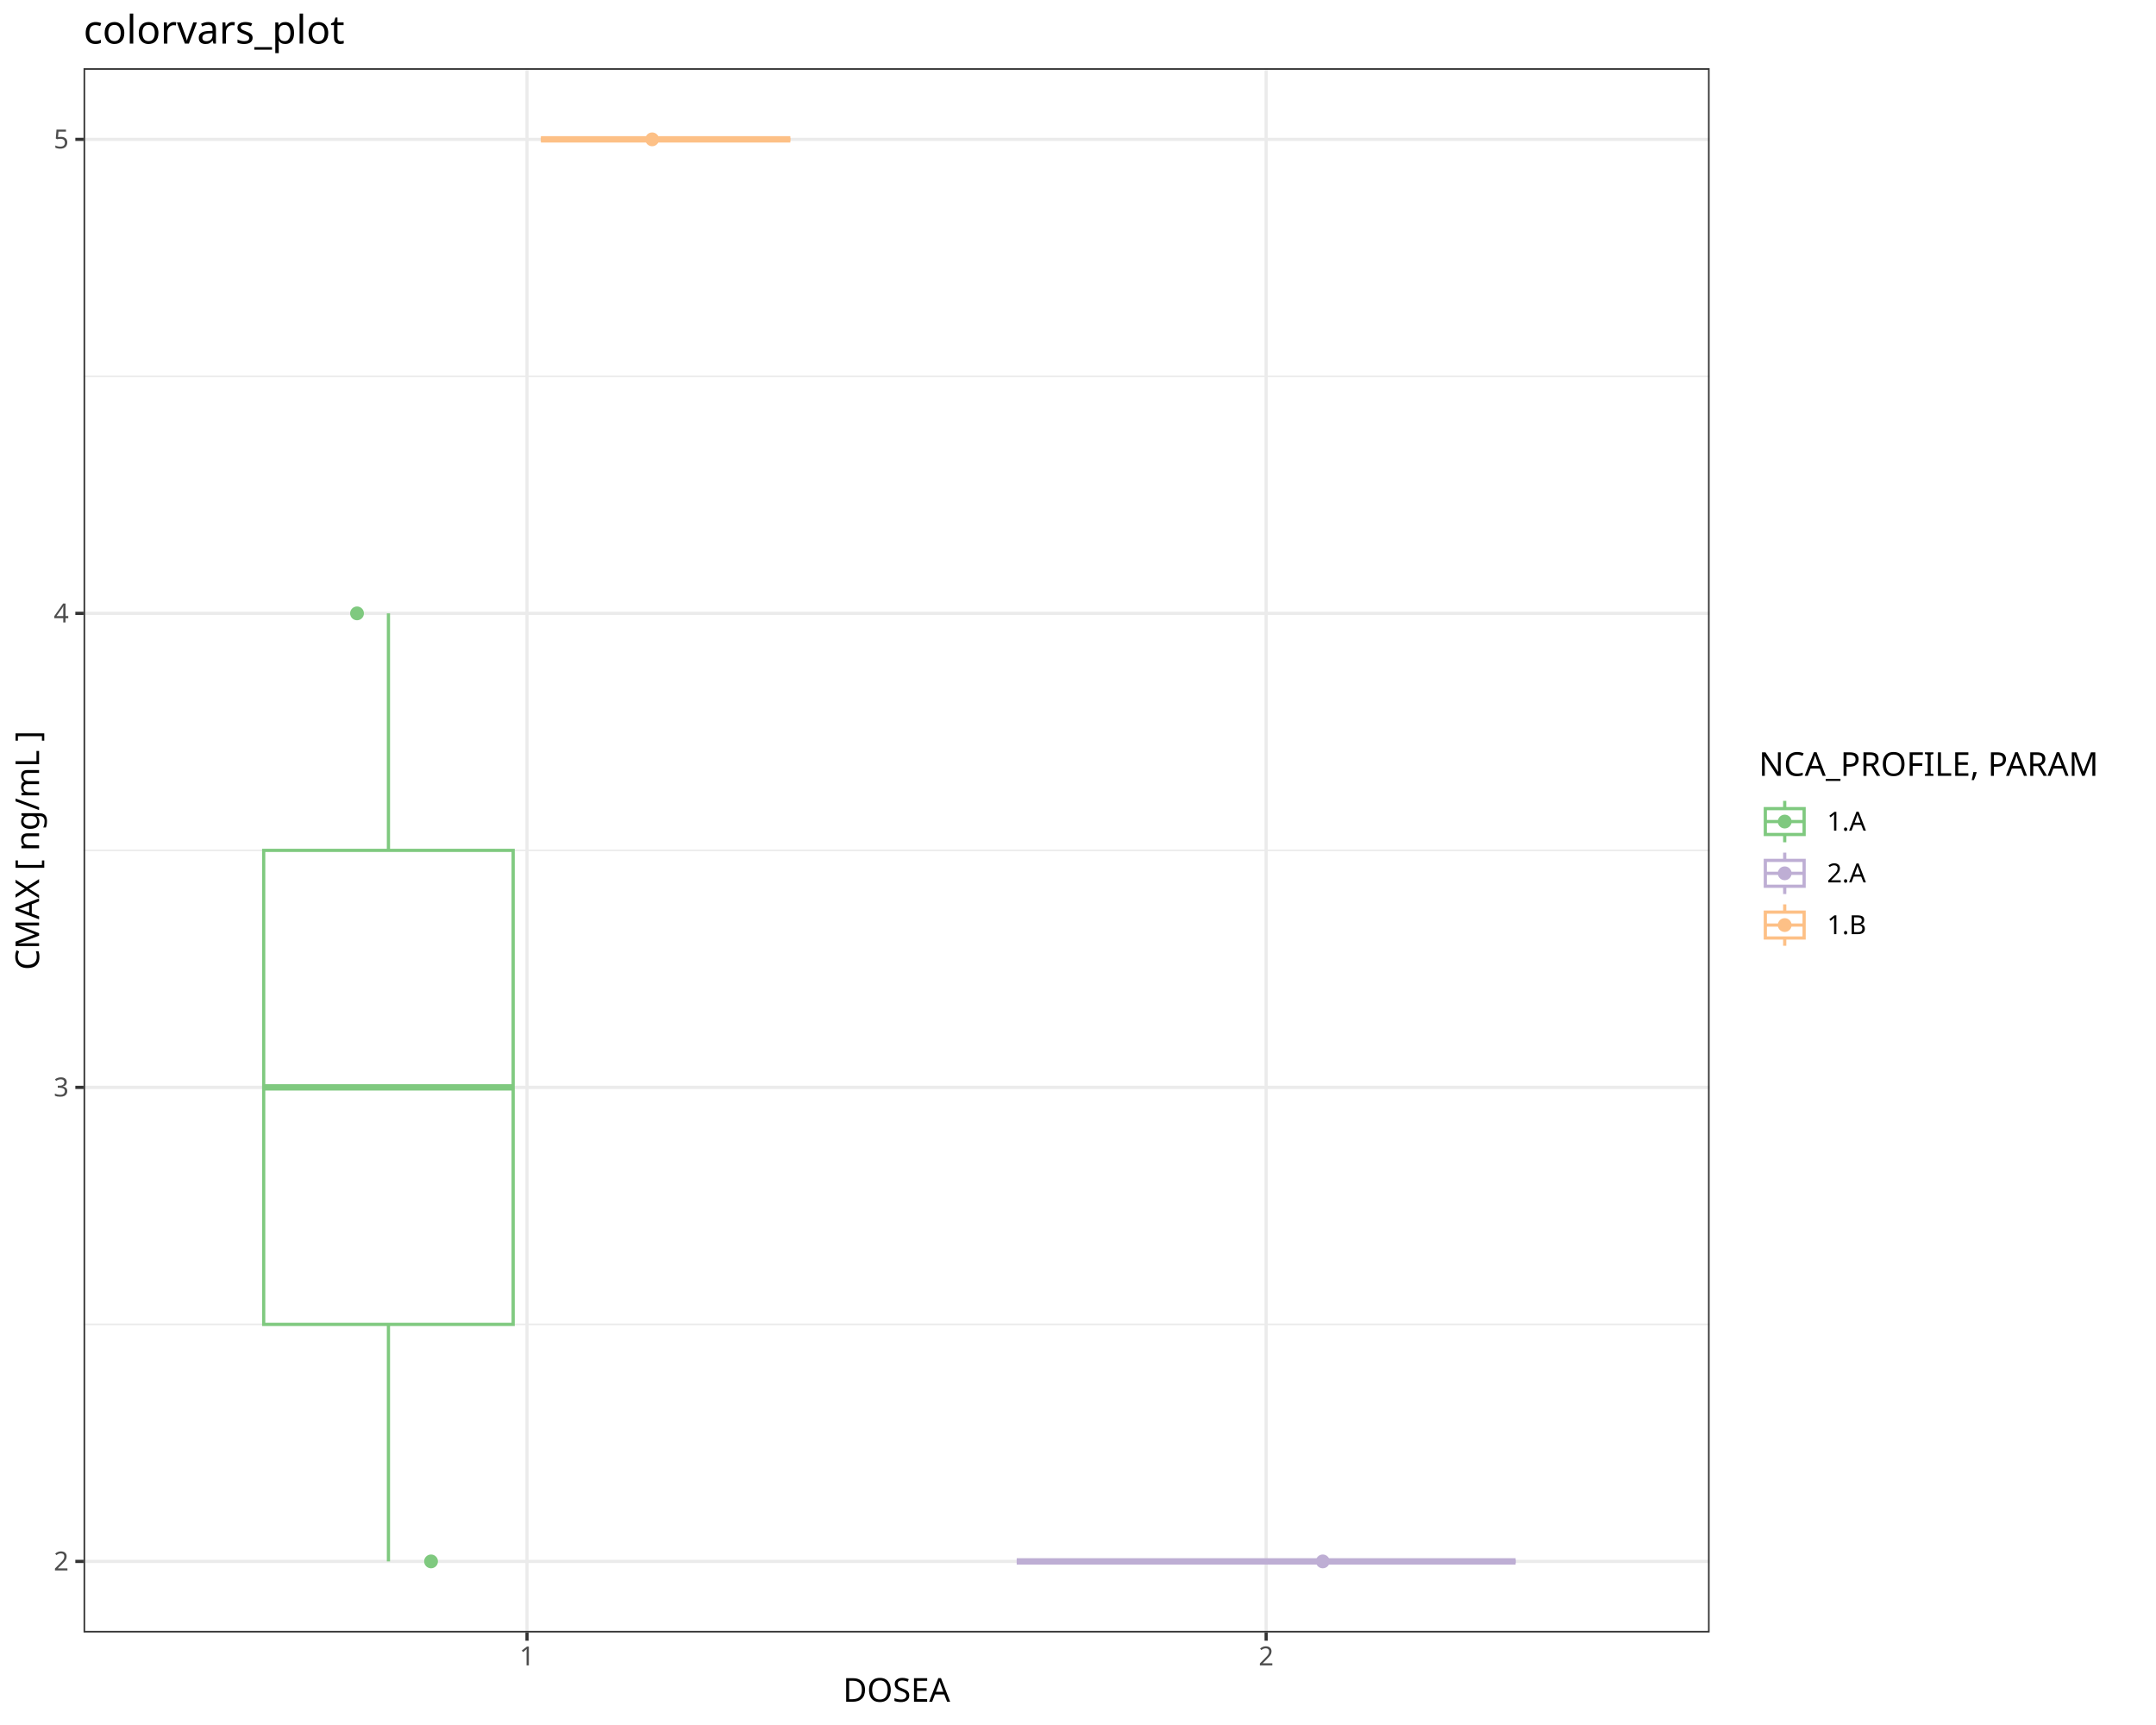
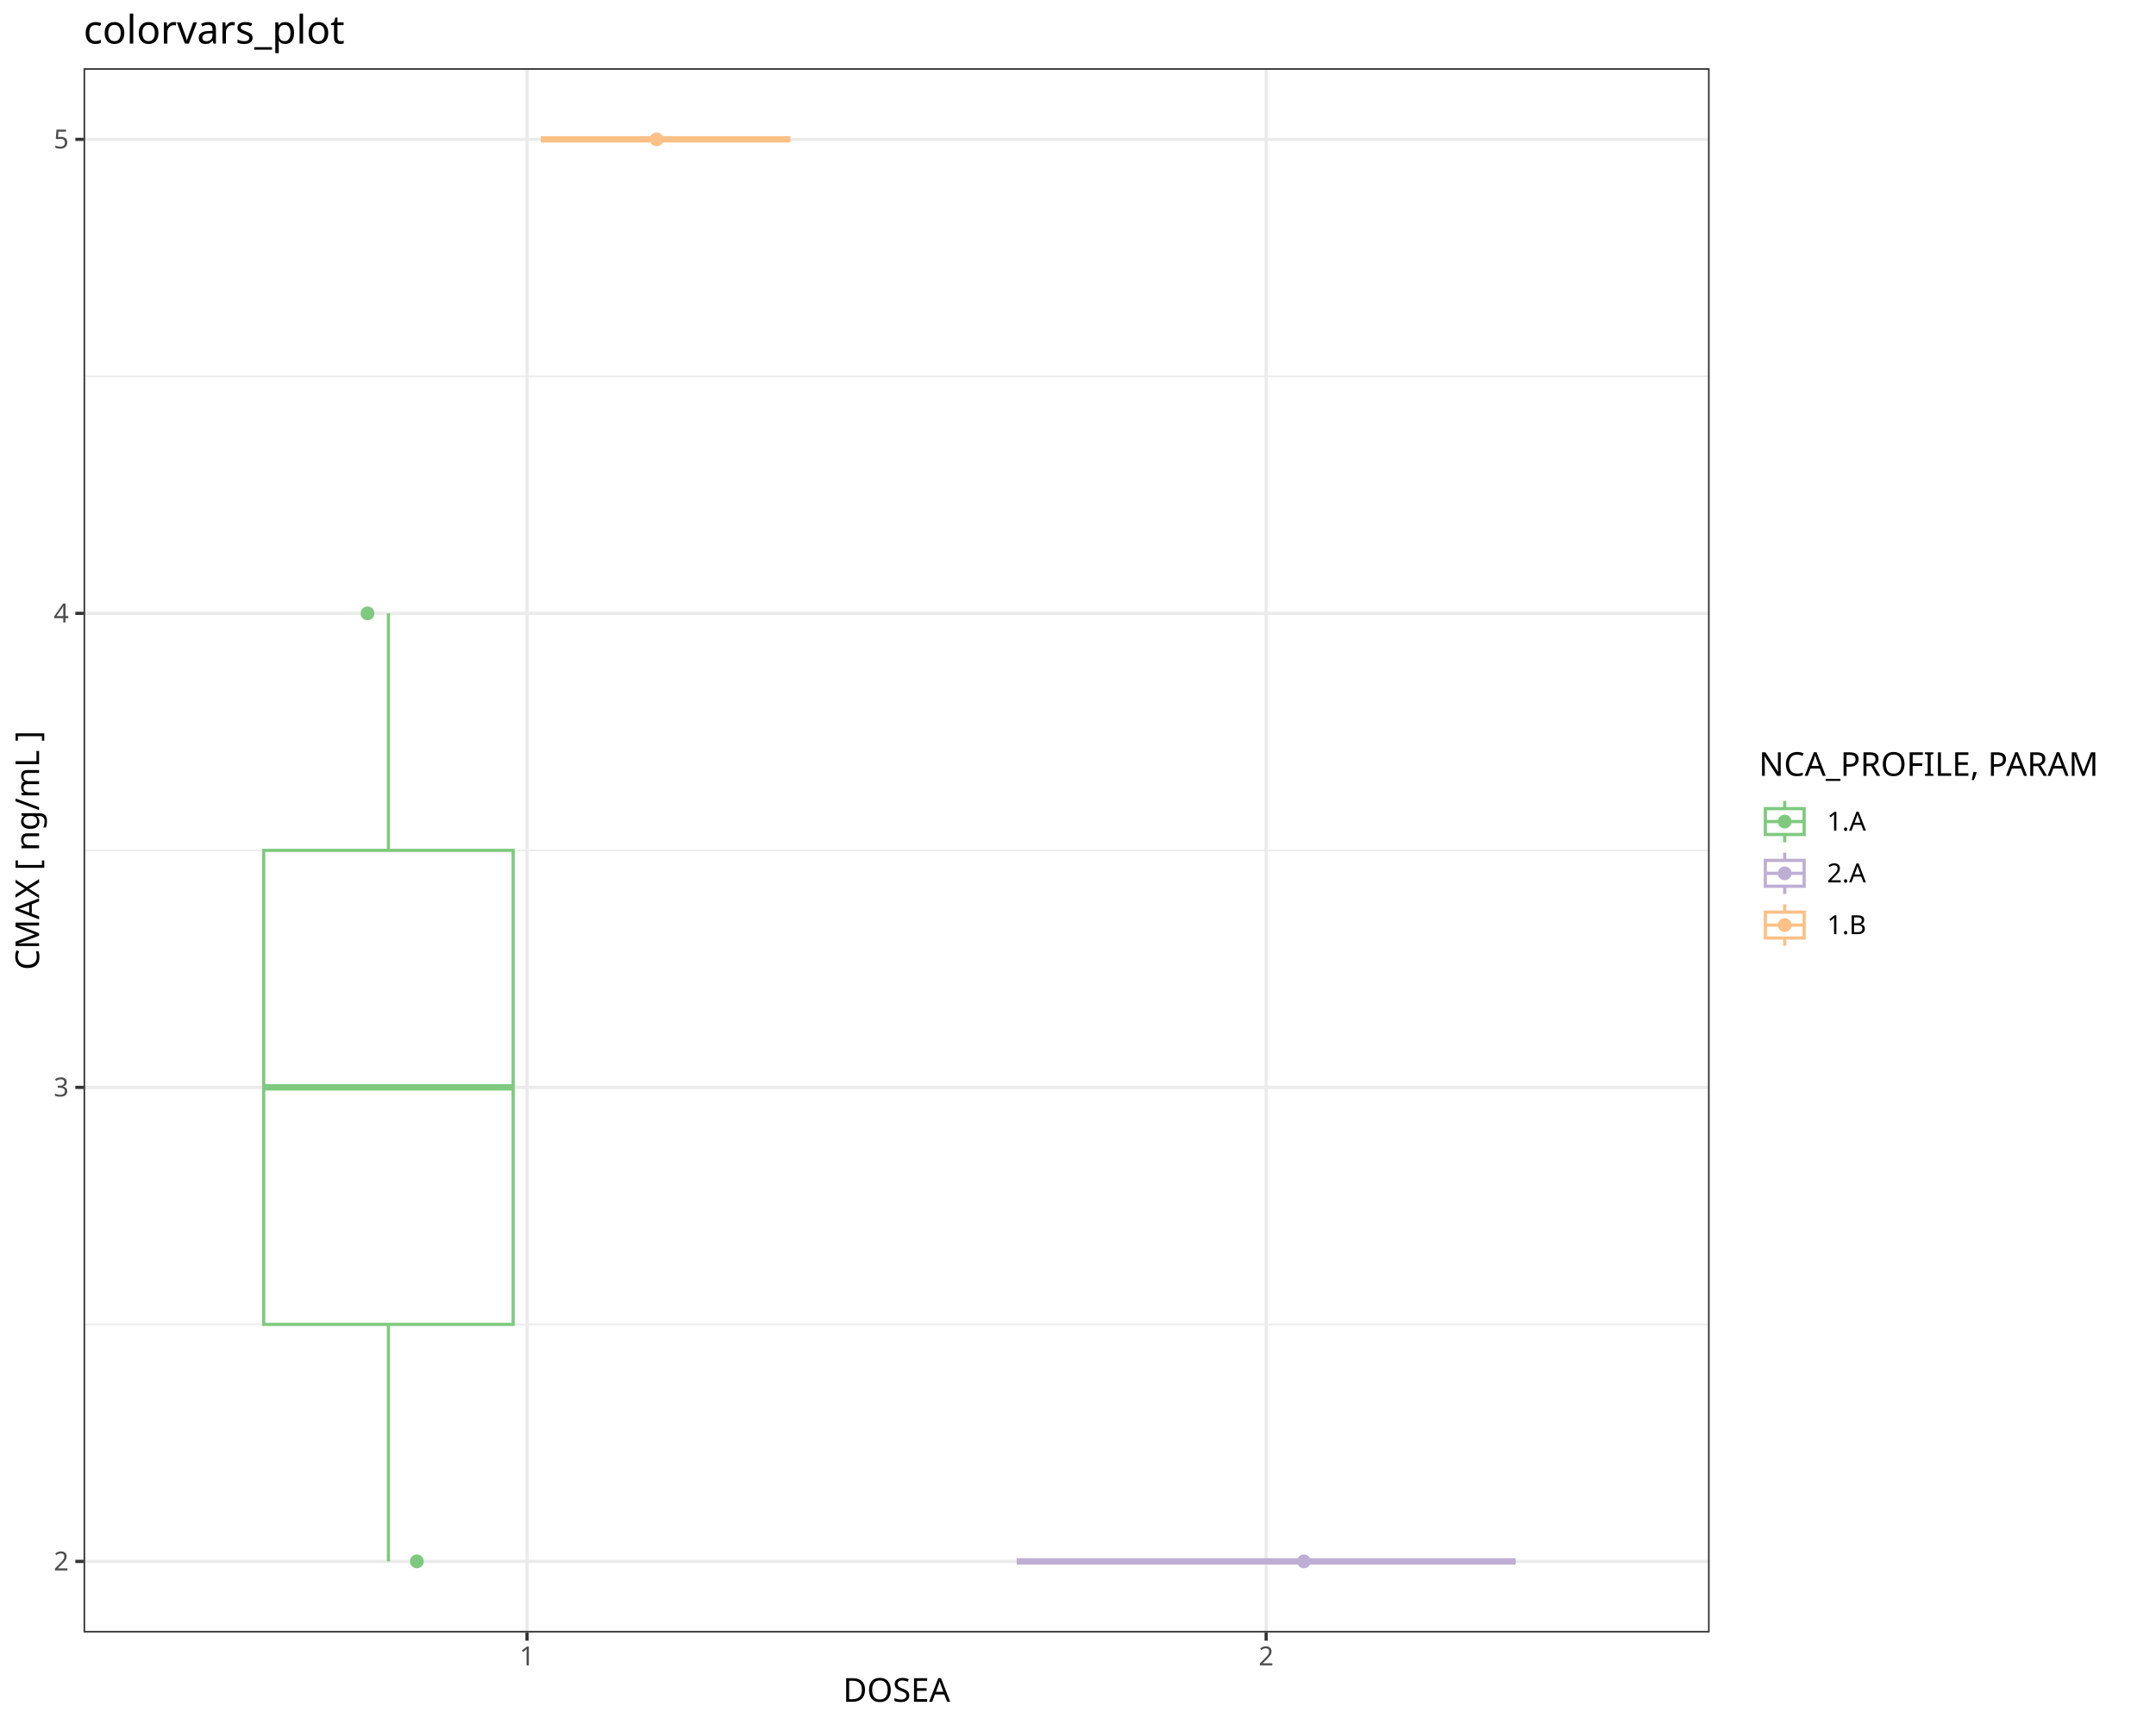
<svg xmlns="http://www.w3.org/2000/svg" class="svglite" data-engine-version="2.0" width="720.00pt" height="576.00pt" viewBox="0 0 720.00 576.00">
  <defs>
    <style type="text/css">
    .svglite line, .svglite polyline, .svglite polygon, .svglite path, .svglite rect, .svglite circle {
      fill: none;
      stroke: #000000;
      stroke-linecap: round;
      stroke-linejoin: round;
      stroke-miterlimit: 10.00;
    }
  </style>
  </defs>
  <rect width="100%" height="100%" style="stroke: none; fill: #FFFFFF;" />
  <defs>
    <clipPath id="cpMC4wMHw3MjAuMDB8MC4wMHw1NzYuMDA=">
      <rect x="0.00" y="0.00" width="720.00" height="576.00" />
    </clipPath>
  </defs>
  <g clip-path="url(#cpMC4wMHw3MjAuMDB8MC4wMHw1NzYuMDA=)">
    <rect x="0.00" y="0.00" width="720.00" height="576.00" style="stroke-width: 1.07; stroke: #FFFFFF; fill: #FFFFFF;" />
  </g>
  <defs>
    <clipPath id="cpMjcuOTB8NTcwLjkzfDIyLjc4fDU0NS4xMQ==">
      <rect x="27.90" y="22.78" width="543.03" height="522.33" />
    </clipPath>
  </defs>
  <g clip-path="url(#cpMjcuOTB8NTcwLjkzfDIyLjc4fDU0NS4xMQ==)">
    <rect x="27.90" y="22.78" width="543.03" height="522.33" style="stroke-width: 1.07; stroke: none; fill: #FFFFFF;" />
    <polyline points="27.90,442.23 570.93,442.23 " style="stroke-width: 0.53; stroke: #EBEBEB; stroke-linecap: butt;" />
    <polyline points="27.90,283.95 570.93,283.95 " style="stroke-width: 0.53; stroke: #EBEBEB; stroke-linecap: butt;" />
    <polyline points="27.90,125.67 570.93,125.67 " style="stroke-width: 0.53; stroke: #EBEBEB; stroke-linecap: butt;" />
    <polyline points="27.90,521.37 570.93,521.37 " style="stroke-width: 1.07; stroke: #EBEBEB; stroke-linecap: butt;" />
    <polyline points="27.90,363.09 570.93,363.09 " style="stroke-width: 1.07; stroke: #EBEBEB; stroke-linecap: butt;" />
    <polyline points="27.90,204.81 570.93,204.81 " style="stroke-width: 1.07; stroke: #EBEBEB; stroke-linecap: butt;" />
    <polyline points="27.90,46.53 570.93,46.53 " style="stroke-width: 1.07; stroke: #EBEBEB; stroke-linecap: butt;" />
    <polyline points="176.00,545.11 176.00,22.78 " style="stroke-width: 1.07; stroke: #EBEBEB; stroke-linecap: butt;" />
    <polyline points="422.83,545.11 422.83,22.78 " style="stroke-width: 1.07; stroke: #EBEBEB; stroke-linecap: butt;" />
    <line x1="129.72" y1="283.95" x2="129.72" y2="204.81" style="stroke-width: 1.07; stroke: #7FC97F; stroke-linecap: butt;" />
    <line x1="129.72" y1="442.23" x2="129.72" y2="521.37" style="stroke-width: 1.07; stroke: #7FC97F; stroke-linecap: butt;" />
    <polygon points="88.06,283.95 88.06,442.23 171.37,442.23 171.37,283.95 88.06,283.95 " style="stroke-width: 1.07; stroke: #7FC97F; stroke-linecap: butt; stroke-linejoin: miter; fill: #FFFFFF;" />
    <line x1="88.06" y1="363.09" x2="171.37" y2="363.09" style="stroke-width: 2.13; stroke: #7FC97F; stroke-linecap: butt; stroke-linejoin: miter;" />
    <line x1="222.28" y1="46.53" x2="222.28" y2="46.53" style="stroke-width: 1.07; stroke: #FDC086; stroke-linecap: butt;" />
    <line x1="222.28" y1="46.53" x2="222.28" y2="46.53" style="stroke-width: 1.07; stroke: #FDC086; stroke-linecap: butt;" />
    <polygon points="180.63,46.53 180.63,46.53 263.93,46.53 263.93,46.53 180.63,46.53 " style="stroke-width: 1.07; stroke: #FDC086; stroke-linecap: butt; stroke-linejoin: miter; fill: #FFFFFF;" />
    <line x1="180.63" y1="46.53" x2="263.93" y2="46.53" style="stroke-width: 2.13; stroke: #FDC086; stroke-linecap: butt; stroke-linejoin: miter;" />
    <line x1="422.83" y1="521.37" x2="422.83" y2="521.37" style="stroke-width: 1.07; stroke: #BEAED4; stroke-linecap: butt;" />
    <line x1="422.83" y1="521.37" x2="422.83" y2="521.37" style="stroke-width: 1.07; stroke: #BEAED4; stroke-linecap: butt;" />
    <polygon points="339.53,521.37 339.53,521.37 506.14,521.37 506.14,521.37 339.53,521.37 " style="stroke-width: 1.07; stroke: #BEAED4; stroke-linecap: butt; stroke-linejoin: miter; fill: #FFFFFF;" />
    <line x1="339.53" y1="521.37" x2="506.14" y2="521.37" style="stroke-width: 2.13; stroke: #BEAED4; stroke-linecap: butt; stroke-linejoin: miter;" />
-     <circle cx="119.23" cy="204.81" r="1.95" style="stroke-width: 0.71; stroke: #7FC97F; fill: #7FC97F;" />
-     <circle cx="143.95" cy="521.37" r="1.95" style="stroke-width: 0.71; stroke: #7FC97F; fill: #7FC97F;" />
-     <circle cx="217.79" cy="46.53" r="1.95" style="stroke-width: 0.71; stroke: #FDC086; fill: #FDC086;" />
-     <circle cx="441.74" cy="521.37" r="1.95" style="stroke-width: 0.71; stroke: #BEAED4; fill: #BEAED4;" />
+     <circle cx="122.73" cy="204.81" r="1.95" style="stroke-width: 0.71; stroke: #7FC97F; fill: #7FC97F;" />
+     <circle cx="139.21" cy="521.37" r="1.95" style="stroke-width: 0.71; stroke: #7FC97F; fill: #7FC97F;" />
+     <circle cx="219.28" cy="46.53" r="1.95" style="stroke-width: 0.71; stroke: #FDC086; fill: #FDC086;" />
+     <circle cx="435.44" cy="521.37" r="1.95" style="stroke-width: 0.71; stroke: #BEAED4; fill: #BEAED4;" />
    <rect x="27.90" y="22.78" width="543.03" height="522.33" style="stroke-width: 1.07; stroke: #333333;" />
  </g>
  <g clip-path="url(#cpMC4wMHw3MjAuMDB8MC4wMHw1NzYuMDA=)">
    <text x="22.97" y="524.40" text-anchor="end" style="font-size: 8.80px; fill: #4D4D4D; font-family: sans;" textLength="4.89px" lengthAdjust="spacingAndGlyphs">2</text>
    <text x="22.97" y="366.12" text-anchor="end" style="font-size: 8.80px; fill: #4D4D4D; font-family: sans;" textLength="4.89px" lengthAdjust="spacingAndGlyphs">3</text>
    <text x="22.97" y="207.84" text-anchor="end" style="font-size: 8.80px; fill: #4D4D4D; font-family: sans;" textLength="4.89px" lengthAdjust="spacingAndGlyphs">4</text>
    <text x="22.97" y="49.55" text-anchor="end" style="font-size: 8.80px; fill: #4D4D4D; font-family: sans;" textLength="4.89px" lengthAdjust="spacingAndGlyphs">5</text>
    <polyline points="25.16,521.37 27.90,521.37 " style="stroke-width: 1.07; stroke: #333333; stroke-linecap: butt;" />
    <polyline points="25.16,363.09 27.90,363.09 " style="stroke-width: 1.07; stroke: #333333; stroke-linecap: butt;" />
    <polyline points="25.16,204.81 27.90,204.81 " style="stroke-width: 1.07; stroke: #333333; stroke-linecap: butt;" />
    <polyline points="25.16,46.53 27.90,46.53 " style="stroke-width: 1.07; stroke: #333333; stroke-linecap: butt;" />
    <polyline points="176.00,547.85 176.00,545.11 " style="stroke-width: 1.07; stroke: #333333; stroke-linecap: butt;" />
    <polyline points="422.83,547.85 422.83,545.11 " style="stroke-width: 1.07; stroke: #333333; stroke-linecap: butt;" />
    <text x="176.00" y="556.10" text-anchor="middle" style="font-size: 8.80px; fill: #4D4D4D; font-family: sans;" textLength="4.89px" lengthAdjust="spacingAndGlyphs">1</text>
    <text x="422.83" y="556.10" text-anchor="middle" style="font-size: 8.80px; fill: #4D4D4D; font-family: sans;" textLength="4.89px" lengthAdjust="spacingAndGlyphs">2</text>
    <text x="299.42" y="568.24" text-anchor="middle" style="font-size: 11.00px; font-family: sans;" textLength="38.52px" lengthAdjust="spacingAndGlyphs">DOSEA</text>
    <text transform="translate(13.05,283.95) rotate(-90)" text-anchor="middle" style="font-size: 11.00px; font-family: sans;" textLength="80.70px" lengthAdjust="spacingAndGlyphs">CMAX  [ ng/mL ]</text>
    <rect x="581.89" y="244.88" width="132.63" height="78.13" style="stroke-width: 1.07; stroke: none; fill: #FFFFFF;" />
    <text x="587.37" y="259.07" style="font-size: 11.00px; font-family: sans;" textLength="121.67px" lengthAdjust="spacingAndGlyphs">NCA_PROFILE, PARAM</text>
    <rect x="587.37" y="265.69" width="17.28" height="17.28" style="stroke-width: 1.07; stroke: none; fill: #FFFFFF;" />
    <polyline points="596.01,281.25 596.01,278.65 " style="stroke-width: 1.07; stroke: #7FC97F; stroke-linecap: butt; stroke-linejoin: miter;" />
    <polyline points="596.01,270.01 596.01,267.42 " style="stroke-width: 1.07; stroke: #7FC97F; stroke-linecap: butt; stroke-linejoin: miter;" />
    <rect x="589.53" y="270.01" width="12.96" height="8.64" style="stroke-width: 1.07; stroke: #7FC97F; stroke-linecap: butt; stroke-linejoin: miter; fill: #FFFFFF;" />
    <polyline points="589.53,274.33 602.49,274.33 " style="stroke-width: 1.07; stroke: #7FC97F; stroke-linecap: butt; stroke-linejoin: miter;" />
-     <polyline points="596.01,281.25 596.01,281.25 " style="stroke-width: 1.07; stroke: #7FC97F; stroke-linecap: butt; stroke-linejoin: miter;" />
-     <polyline points="596.01,267.42 596.01,267.42 " style="stroke-width: 1.07; stroke: #7FC97F; stroke-linecap: butt; stroke-linejoin: miter;" />
    <circle cx="596.01" cy="274.33" r="1.95" style="stroke-width: 0.71; stroke: #7FC97F; fill: #7FC97F;" />
    <rect x="587.37" y="282.97" width="17.28" height="17.28" style="stroke-width: 1.07; stroke: none; fill: #FFFFFF;" />
    <polyline points="596.01,298.53 596.01,295.93 " style="stroke-width: 1.07; stroke: #BEAED4; stroke-linecap: butt; stroke-linejoin: miter;" />
    <polyline points="596.01,287.29 596.01,284.70 " style="stroke-width: 1.07; stroke: #BEAED4; stroke-linecap: butt; stroke-linejoin: miter;" />
    <rect x="589.53" y="287.29" width="12.96" height="8.64" style="stroke-width: 1.07; stroke: #BEAED4; stroke-linecap: butt; stroke-linejoin: miter; fill: #FFFFFF;" />
    <polyline points="589.53,291.61 602.49,291.61 " style="stroke-width: 1.07; stroke: #BEAED4; stroke-linecap: butt; stroke-linejoin: miter;" />
-     <polyline points="596.01,298.53 596.01,298.53 " style="stroke-width: 1.07; stroke: #BEAED4; stroke-linecap: butt; stroke-linejoin: miter;" />
-     <polyline points="596.01,284.70 596.01,284.70 " style="stroke-width: 1.07; stroke: #BEAED4; stroke-linecap: butt; stroke-linejoin: miter;" />
    <circle cx="596.01" cy="291.61" r="1.95" style="stroke-width: 0.71; stroke: #BEAED4; fill: #BEAED4;" />
    <rect x="587.37" y="300.25" width="17.28" height="17.28" style="stroke-width: 1.07; stroke: none; fill: #FFFFFF;" />
    <polyline points="596.01,315.81 596.01,313.21 " style="stroke-width: 1.07; stroke: #FDC086; stroke-linecap: butt; stroke-linejoin: miter;" />
    <polyline points="596.01,304.57 596.01,301.98 " style="stroke-width: 1.07; stroke: #FDC086; stroke-linecap: butt; stroke-linejoin: miter;" />
    <rect x="589.53" y="304.57" width="12.96" height="8.64" style="stroke-width: 1.07; stroke: #FDC086; stroke-linecap: butt; stroke-linejoin: miter; fill: #FFFFFF;" />
    <polyline points="589.53,308.89 602.49,308.89 " style="stroke-width: 1.07; stroke: #FDC086; stroke-linecap: butt; stroke-linejoin: miter;" />
-     <polyline points="596.01,315.81 596.01,315.81 " style="stroke-width: 1.07; stroke: #FDC086; stroke-linecap: butt; stroke-linejoin: miter;" />
-     <polyline points="596.01,301.98 596.01,301.98 " style="stroke-width: 1.07; stroke: #FDC086; stroke-linecap: butt; stroke-linejoin: miter;" />
    <circle cx="596.01" cy="308.89" r="1.95" style="stroke-width: 0.71; stroke: #FDC086; fill: #FDC086;" />
    <text x="610.13" y="277.36" style="font-size: 8.80px; font-family: sans;" textLength="13.21px" lengthAdjust="spacingAndGlyphs">1.A</text>
    <text x="610.13" y="294.64" style="font-size: 8.80px; font-family: sans;" textLength="13.21px" lengthAdjust="spacingAndGlyphs">2.A</text>
    <text x="610.13" y="311.92" style="font-size: 8.80px; font-family: sans;" textLength="13.21px" lengthAdjust="spacingAndGlyphs">1.B</text>
    <text x="27.90" y="14.56" style="font-size: 13.20px; font-family: sans;" textLength="82.19px" lengthAdjust="spacingAndGlyphs">colorvars_plot</text>
  </g>
</svg>
